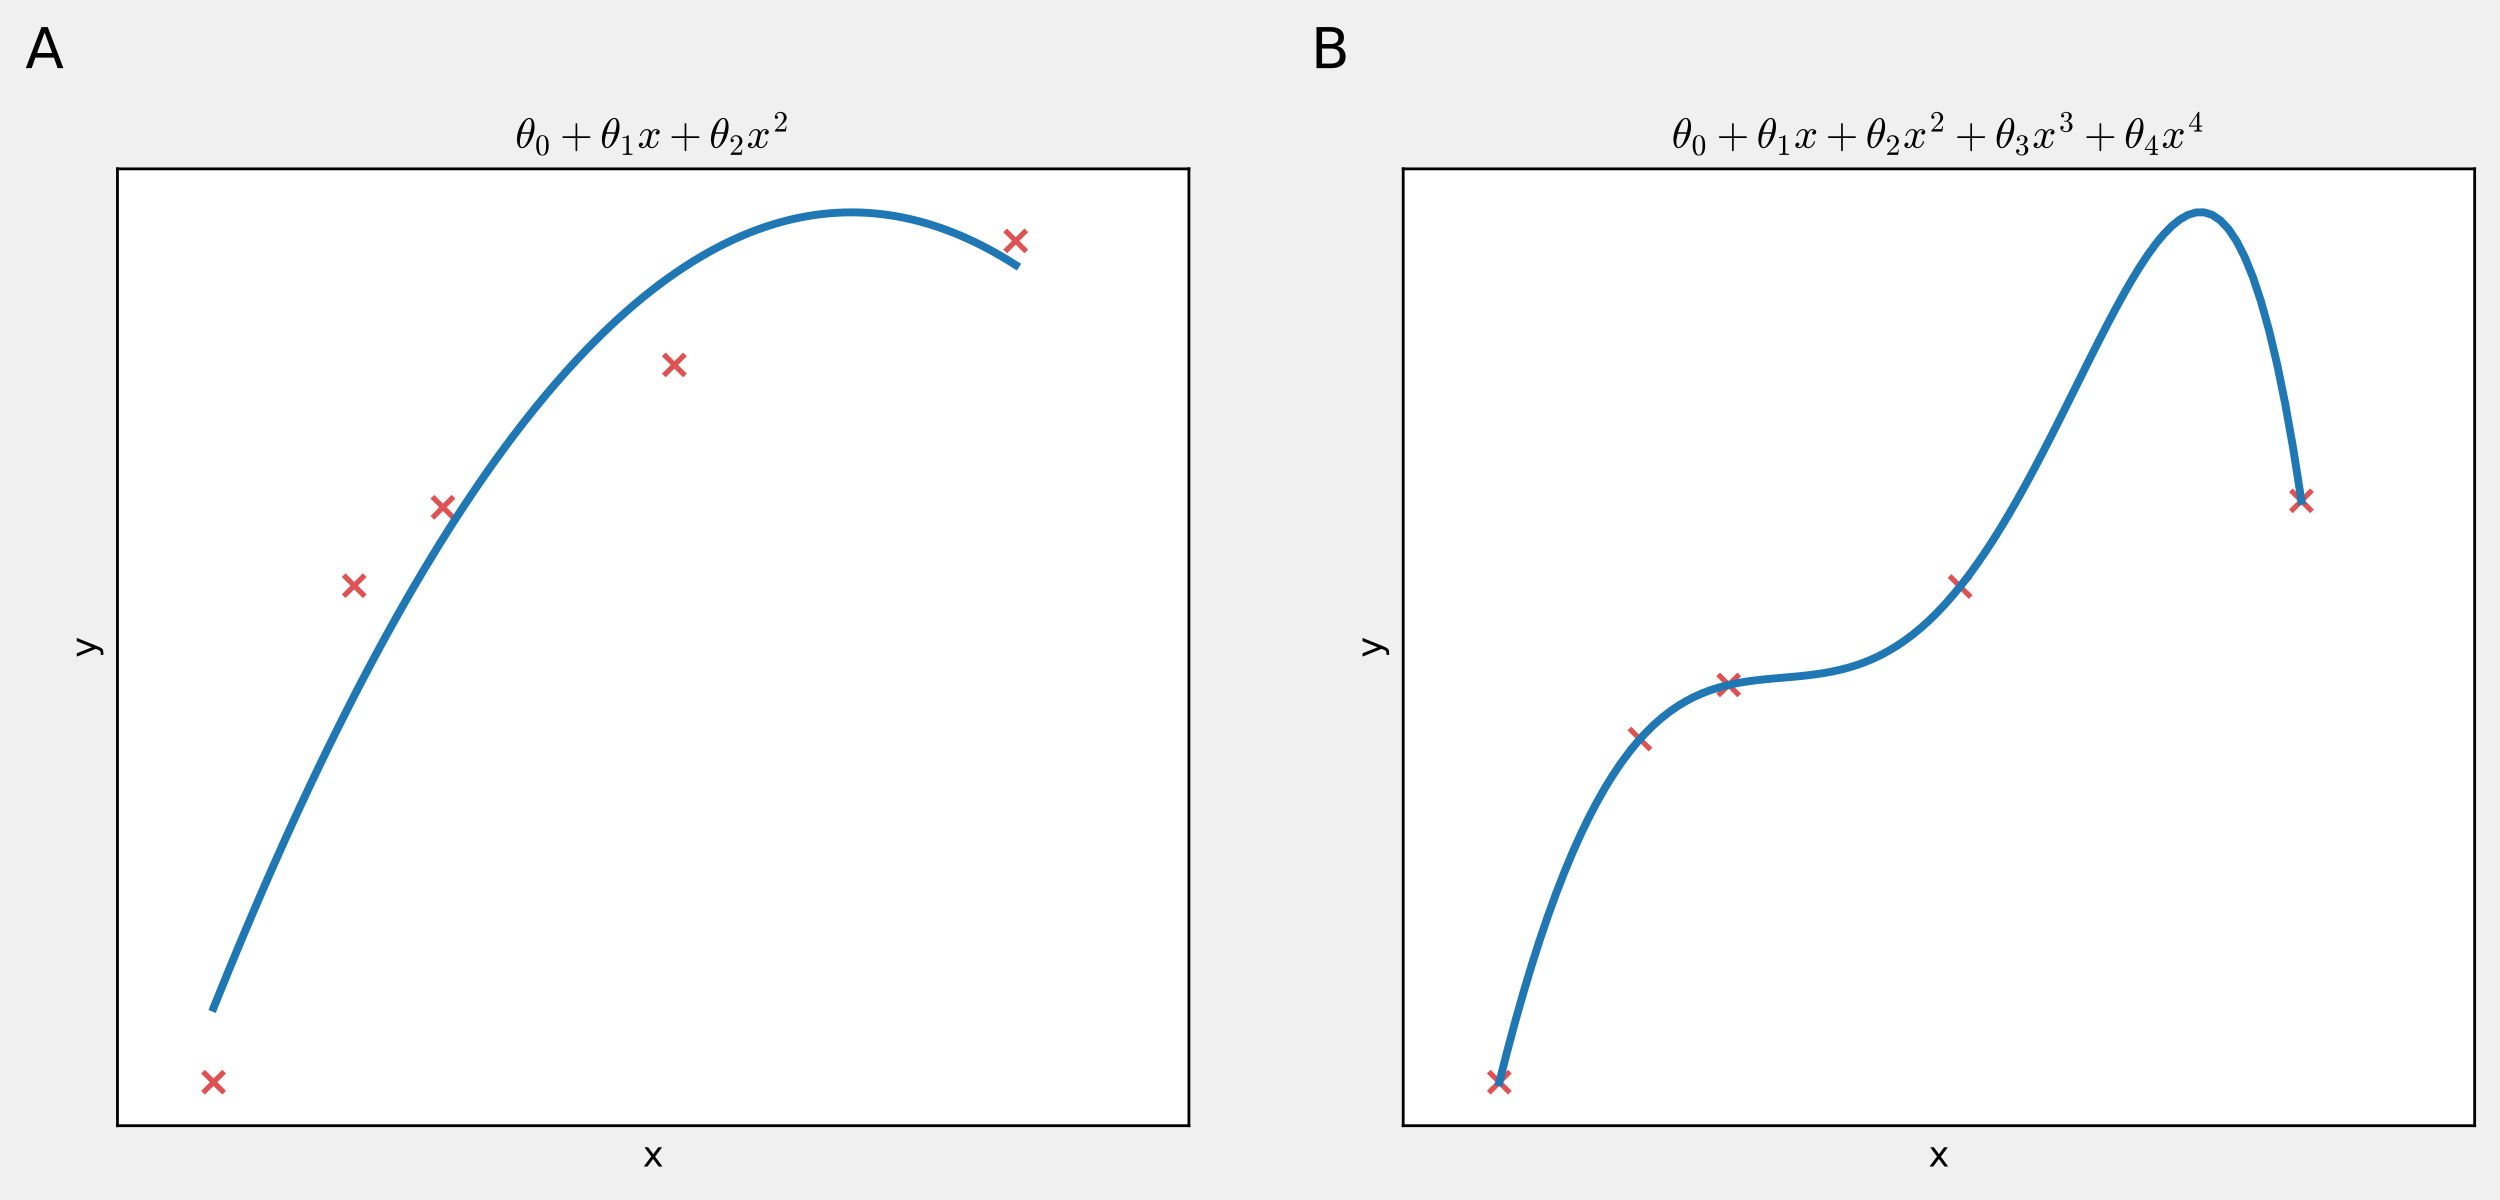
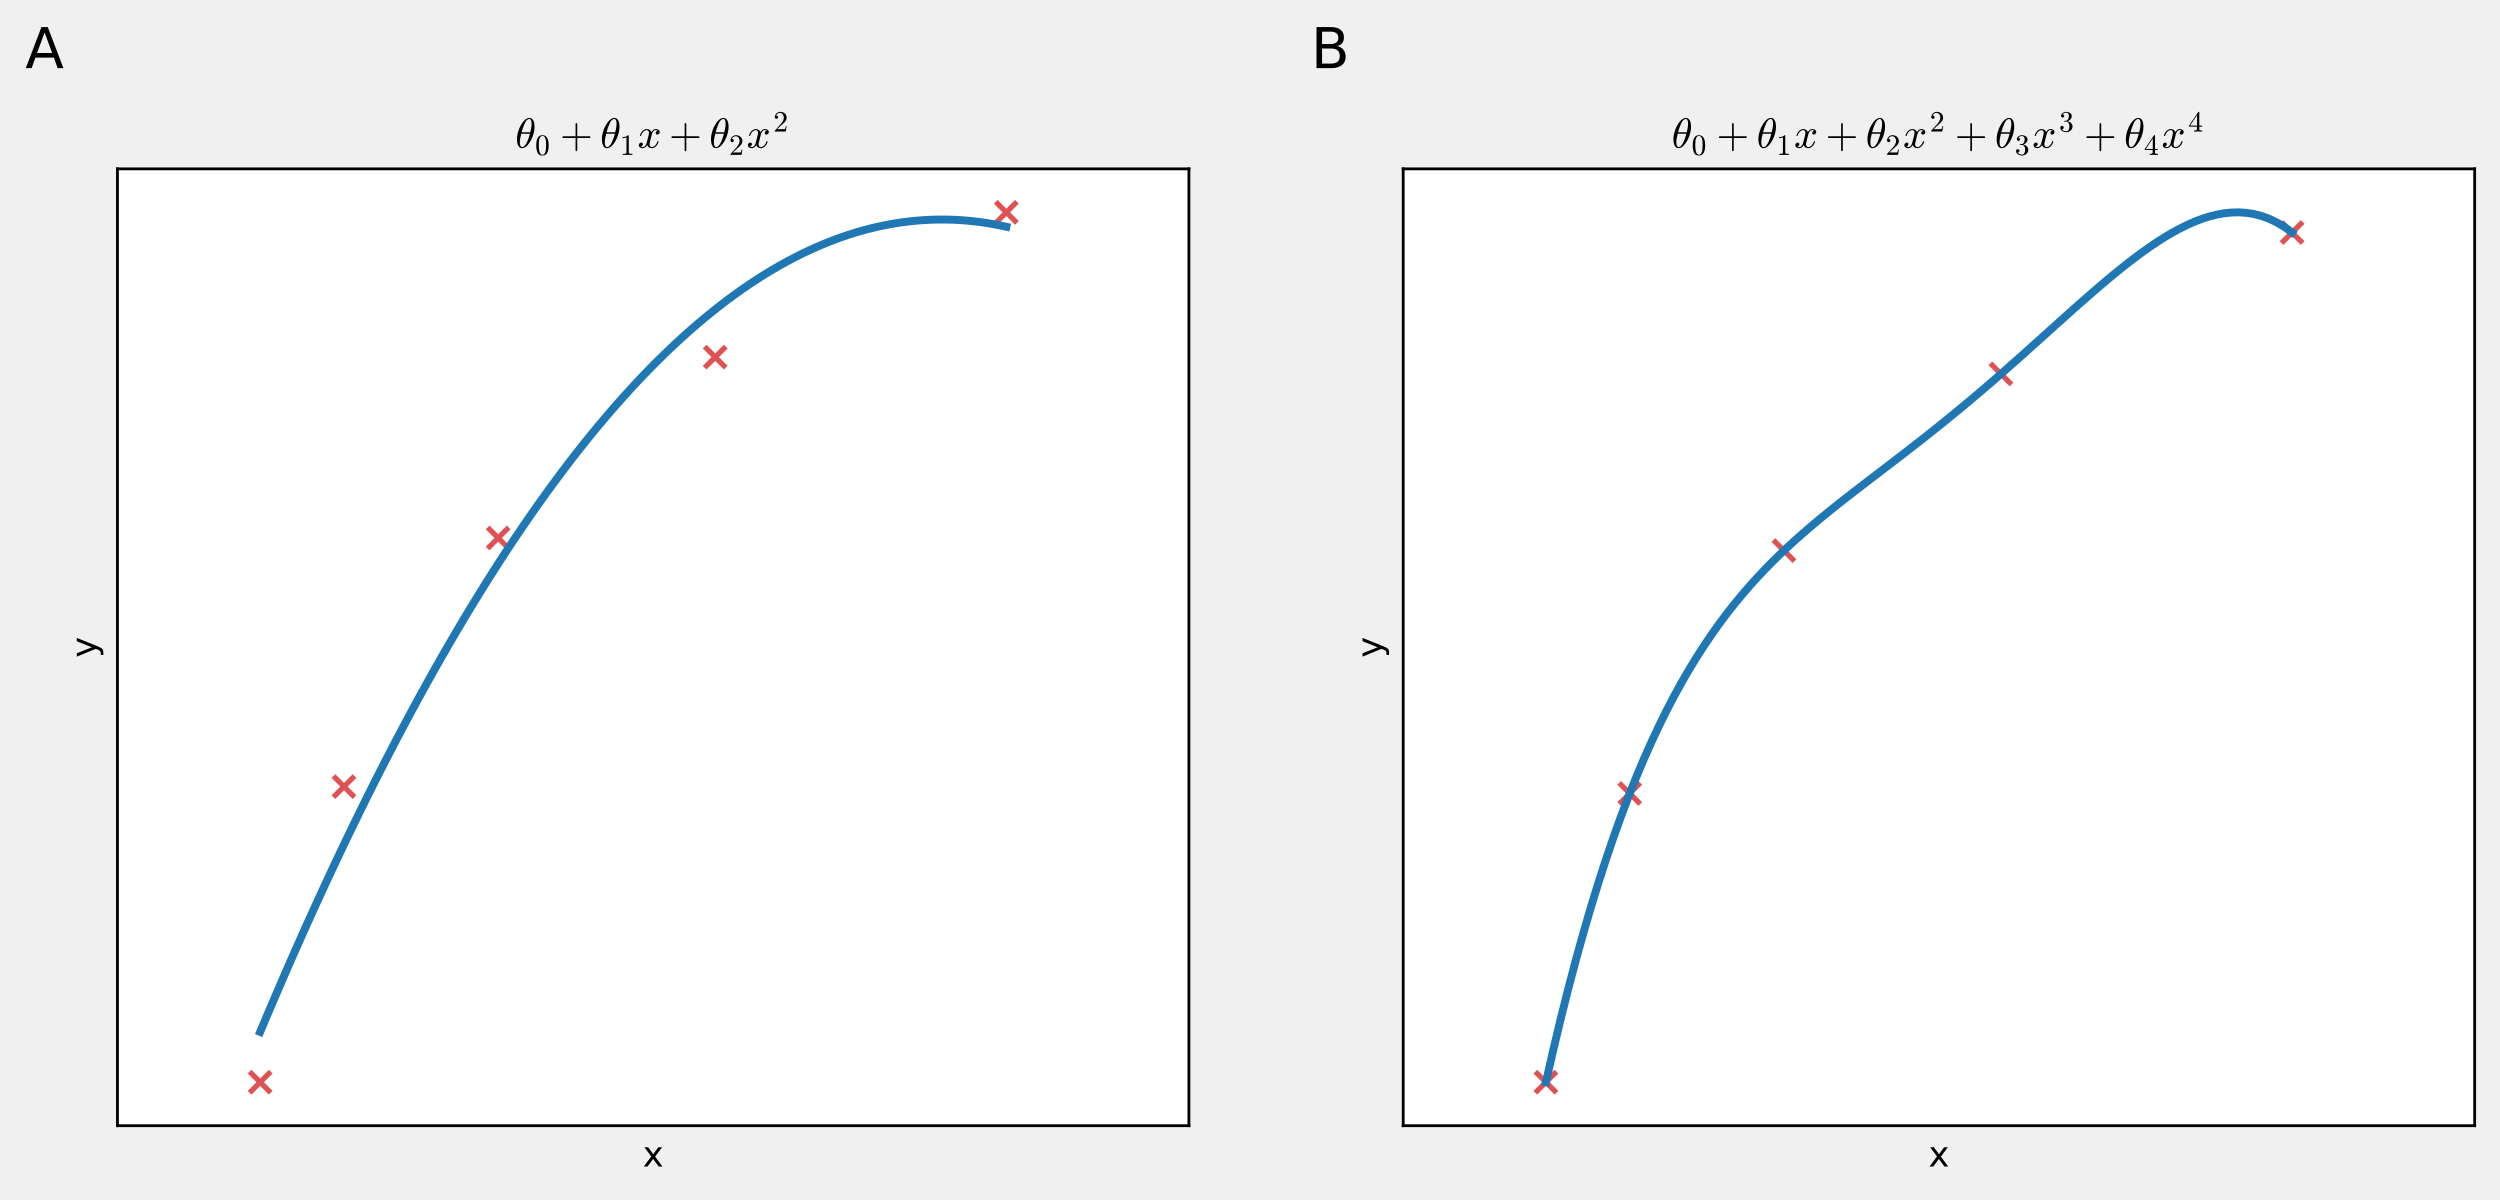
<svg xmlns="http://www.w3.org/2000/svg" xmlns:xlink="http://www.w3.org/1999/xlink" height="340.648pt" version="1.1" viewBox="0 0 710.163 340.648" width="710.163pt">
  <defs>
    <style type="text/css">*{stroke-linecap:butt;stroke-linejoin:round;}</style>
  </defs>
  <g id="figure_1">
    <g id="patch_1">
      <path d="M 0 340.648  L 710.163 340.648  L 710.163 0  L 0 0  z " style="fill:none;" />
    </g>
    <g id="axes_1">
      <g id="patch_2">
        <path d="M 33.363 319.77  L 337.727 319.77  L 337.727 47.97  L 33.363 47.97  z " style="fill:#ffffff;" />
      </g>
      <g id="PathCollection_1">
        <defs>
-           <path d="M -3 3  L 3 -3  M -3 -3  L 3 3  " id="m471a4e3bb9" style="stroke:#d62728;stroke-opacity:0.8;stroke-width:1.5;" />
+           <path d="M -3 3  L 3 -3  M -3 -3  L 3 3  " id="m2e16ae0781" style="stroke:#d62728;stroke-opacity:0.8;stroke-width:1.5;" />
        </defs>
-         <g clip-path="url(#p4f6025f0e4)">
-           <use style="fill:#d62728;fill-opacity:0.8;stroke:#d62728;stroke-opacity:0.8;stroke-width:1.5;" x="60.668" xlink:href="#m471a4e3bb9" y="307.415" />
-           <use style="fill:#d62728;fill-opacity:0.8;stroke:#d62728;stroke-opacity:0.8;stroke-width:1.5;" x="100.607" xlink:href="#m471a4e3bb9" y="166.375" />
-           <use style="fill:#d62728;fill-opacity:0.8;stroke:#d62728;stroke-opacity:0.8;stroke-width:1.5;" x="125.825" xlink:href="#m471a4e3bb9" y="144.111" />
-           <use style="fill:#d62728;fill-opacity:0.8;stroke:#d62728;stroke-opacity:0.8;stroke-width:1.5;" x="191.562" xlink:href="#m471a4e3bb9" y="103.668" />
-           <use style="fill:#d62728;fill-opacity:0.8;stroke:#d62728;stroke-opacity:0.8;stroke-width:1.5;" x="288.521" xlink:href="#m471a4e3bb9" y="68.433" />
+         <g clip-path="url(#pbc744a6248)">
+           <use style="fill:#d62728;fill-opacity:0.8;stroke:#d62728;stroke-opacity:0.8;stroke-width:1.5;" x="73.904" xlink:href="#m2e16ae0781" y="307.415" />
+           <use style="fill:#d62728;fill-opacity:0.8;stroke:#d62728;stroke-opacity:0.8;stroke-width:1.5;" x="97.711" xlink:href="#m2e16ae0781" y="223.445" />
+           <use style="fill:#d62728;fill-opacity:0.8;stroke:#d62728;stroke-opacity:0.8;stroke-width:1.5;" x="141.512" xlink:href="#m2e16ae0781" y="152.817" />
+           <use style="fill:#d62728;fill-opacity:0.8;stroke:#d62728;stroke-opacity:0.8;stroke-width:1.5;" x="203.164" xlink:href="#m2e16ae0781" y="101.45" />
+           <use style="fill:#d62728;fill-opacity:0.8;stroke:#d62728;stroke-opacity:0.8;stroke-width:1.5;" x="285.868" xlink:href="#m2e16ae0781" y="60.325" />
        </g>
      </g>
      <g id="matplotlib.axis_1">
        <g id="text_1">
          <g transform="translate(182.5856 331.3684)scale(0.1 -0.1)">
            <defs>
-               <path d="M 54.891 54.688  L 35.109 28.078  L 55.906 0  L 45.312 0  L 29.391 21.484  L 13.484 0  L 2.875 0  L 24.125 28.609  L 4.688 54.688  L 15.281 54.688  L 29.781 35.203  L 44.281 54.688  z " id="DejaVuSans-120" />
+               <path d="M 3513 3500  L 2247 1797  L 3578 0  L 2900 0  L 1881 1375  L 863 0  L 184 0  L 1544 1831  L 300 3500  L 978 3500  L 1906 2253  L 2834 3500  L 3513 3500  z " id="DejaVuSans-78" transform="scale(0.015625)" />
            </defs>
-             <use xlink:href="#DejaVuSans-120" />
+             <use xlink:href="#DejaVuSans-78" />
          </g>
        </g>
      </g>
      <g id="matplotlib.axis_2">
        <g id="text_2">
          <g transform="translate(27.28349 186.8294)rotate(-90)scale(0.1 -0.1)">
            <defs>
-               <path d="M 32.172 -5.078  Q 28.375 -14.844 24.75 -17.812  Q 21.141 -20.797 15.094 -20.797  L 7.906 -20.797  L 7.906 -13.281  L 13.188 -13.281  Q 16.891 -13.281 18.938 -11.516  Q 21 -9.766 23.484 -3.219  L 25.094 0.875  L 2.984 54.688  L 12.5 54.688  L 29.594 11.922  L 46.688 54.688  L 56.203 54.688  z " id="DejaVuSans-121" />
+               <path d="M 2059 -325  Q 1816 -950 1584 -1140  Q 1353 -1331 966 -1331  L 506 -1331  L 506 -850  L 844 -850  Q 1081 -850 1212 -737  Q 1344 -625 1503 -206  L 1606 56  L 191 3500  L 800 3500  L 1894 763  L 2988 3500  L 3597 3500  L 2059 -325  z " id="DejaVuSans-79" transform="scale(0.015625)" />
            </defs>
-             <use xlink:href="#DejaVuSans-121" />
+             <use xlink:href="#DejaVuSans-79" />
          </g>
        </g>
      </g>
      <g id="line2d_1">
-         <path clip-path="url(#p4f6025f0e4)" d="M 60.668 286.298  L 62.969 280.594  L 65.271 274.963  L 67.572 269.405  L 69.874 263.919  L 72.176 258.507  L 74.477 253.167  L 76.779 247.901  L 79.08 242.707  L 81.382 237.586  L 83.683 232.538  L 85.985 227.564  L 88.286 222.662  L 90.588 217.832  L 92.889 213.076  L 95.191 208.393  L 97.493 203.783  L 99.794 199.245  L 102.096 194.781  L 104.397 190.389  L 106.699 186.07  L 109 181.825  L 111.302 177.652  L 113.603 173.552  L 115.905 169.525  L 118.207 165.571  L 120.508 161.689  L 122.81 157.881  L 125.111 154.146  L 127.413 150.483  L 129.714 146.894  L 132.016 143.377  L 134.317 139.933  L 136.619 136.562  L 138.921 133.264  L 141.222 130.039  L 143.524 126.887  L 145.825 123.808  L 148.127 120.802  L 150.428 117.869  L 152.73 115.008  L 155.031 112.221  L 157.333 109.506  L 159.635 106.864  L 161.936 104.296  L 164.238 101.8  L 166.539 99.377  L 168.841 97.027  L 171.142 94.75  L 173.444 92.546  L 175.745 90.414  L 178.047 88.356  L 180.349 86.37  L 182.65 84.458  L 184.952 82.618  L 187.253 80.852  L 189.555 79.158  L 191.856 77.537  L 194.158 75.989  L 196.459 74.514  L 198.761 73.112  L 201.062 71.782  L 203.364 70.526  L 205.666 69.343  L 207.967 68.232  L 210.269 67.195  L 212.57 66.23  L 214.872 65.338  L 217.173 64.519  L 219.475 63.773  L 221.776 63.1  L 224.078 62.5  L 226.38 61.973  L 228.681 61.519  L 230.983 61.138  L 233.284 60.829  L 235.586 60.594  L 237.887 60.431  L 240.189 60.341  L 242.49 60.325  L 244.792 60.381  L 247.094 60.51  L 249.395 60.712  L 251.697 60.987  L 253.998 61.334  L 256.3 61.755  L 258.601 62.249  L 260.903 62.815  L 263.204 63.455  L 265.506 64.167  L 267.808 64.952  L 270.109 65.81  L 272.411 66.742  L 274.712 67.746  L 277.014 68.823  L 279.315 69.972  L 281.617 71.195  L 283.918 72.491  L 286.22 73.859  L 288.521 75.301  " style="fill:none;stroke:#1f77b4;stroke-linecap:square;stroke-width:2.25;" />
+         <path clip-path="url(#pbc744a6248)" d="M 73.904 293.134  L 76.045 288.06  L 78.186 283.042  L 80.327 278.08  L 82.468 273.175  L 84.609 268.327  L 86.75 263.534  L 88.891 258.798  L 91.032 254.119  L 93.173 249.496  L 95.314 244.929  L 97.456 240.419  L 99.597 235.965  L 101.738 231.567  L 103.879 227.226  L 106.02 222.942  L 108.161 218.713  L 110.302 214.542  L 112.443 210.426  L 114.584 206.367  L 116.725 202.365  L 118.866 198.418  L 121.007 194.529  L 123.148 190.695  L 125.289 186.918  L 127.43 183.198  L 129.571 179.534  L 131.712 175.926  L 133.853 172.375  L 135.995 168.88  L 138.136 165.441  L 140.277 162.059  L 142.418 158.734  L 144.559 155.464  L 146.7 152.252  L 148.841 149.095  L 150.982 145.995  L 153.123 142.952  L 155.264 139.964  L 157.405 137.034  L 159.546 134.159  L 161.687 131.341  L 163.828 128.58  L 165.969 125.875  L 168.11 123.226  L 170.251 120.633  L 172.392 118.098  L 174.534 115.618  L 176.675 113.195  L 178.816 110.828  L 180.957 108.518  L 183.098 106.264  L 185.239 104.067  L 187.38 101.926  L 189.521 99.841  L 191.662 97.813  L 193.803 95.841  L 195.944 93.926  L 198.085 92.067  L 200.226 90.264  L 202.367 88.518  L 204.508 86.828  L 206.649 85.195  L 208.79 83.618  L 210.931 82.097  L 213.073 80.633  L 215.214 79.226  L 217.355 77.874  L 219.496 76.58  L 221.637 75.341  L 223.778 74.159  L 225.919 73.033  L 228.06 71.964  L 230.201 70.951  L 232.342 69.995  L 234.483 69.095  L 236.624 68.251  L 238.765 67.464  L 240.906 66.733  L 243.047 66.059  L 245.188 65.441  L 247.329 64.88  L 249.47 64.374  L 251.612 63.926  L 253.753 63.533  L 255.894 63.198  L 258.035 62.918  L 260.176 62.695  L 262.317 62.528  L 264.458 62.418  L 266.599 62.364  L 268.74 62.367  L 270.881 62.426  L 273.022 62.541  L 275.163 62.713  L 277.304 62.941  L 279.445 63.226  L 281.586 63.567  L 283.727 63.964  L 285.868 64.418  " style="fill:none;stroke:#1f77b4;stroke-linecap:square;stroke-width:2.25;" />
      </g>
      <g id="patch_3">
        <path d="M 33.363 319.77  L 33.363 47.97  " style="fill:none;stroke:#000000;stroke-linecap:square;stroke-linejoin:miter;stroke-width:0.8;" />
      </g>
      <g id="patch_4">
        <path d="M 337.727 319.77  L 337.727 47.97  " style="fill:none;stroke:#000000;stroke-linecap:square;stroke-linejoin:miter;stroke-width:0.8;" />
      </g>
      <g id="patch_5">
        <path d="M 33.363 319.77  L 337.727 319.77  " style="fill:none;stroke:#000000;stroke-linecap:square;stroke-linejoin:miter;stroke-width:0.8;" />
      </g>
      <g id="patch_6">
        <path d="M 33.363 47.97  L 337.727 47.97  " style="fill:none;stroke:#000000;stroke-linecap:square;stroke-linejoin:miter;stroke-width:0.8;" />
      </g>
      <g id="text_3">
        <g transform="translate(7.2 19.3575)scale(0.16 -0.16)">
          <defs>
-             <path d="M 34.188 63.188  L 20.797 26.906  L 47.609 26.906  z M 28.609 72.906  L 39.797 72.906  L 67.578 0  L 57.328 0  L 50.688 18.703  L 17.828 18.703  L 11.188 0  L 0.781 0  z " id="DejaVuSans-65" />
+             <path d="M 2188 4044  L 1331 1722  L 3047 1722  L 2188 4044  z M 1831 4666  L 2547 4666  L 4325 0  L 3669 0  L 3244 1197  L 1141 1197  L 716 0  L 50 0  L 1831 4666  z " id="DejaVuSans-41" transform="scale(0.015625)" />
          </defs>
-           <use xlink:href="#DejaVuSans-65" />
+           <use xlink:href="#DejaVuSans-41" />
        </g>
      </g>
      <g id="text_4">
        <g transform="translate(146.365 41.97)scale(0.12 -0.12)">
          <defs>
-             <path d="M 16.109 -1.125  Q 11.578 -1.125 8.844 2.188  Q 6.109 5.516 5.047 10.203  Q 4 14.891 4 19.484  L 4 19.578  Q 4 24.562 4.953 29.922  Q 5.906 35.297 7.703 40.641  Q 9.516 46 11.625 50.203  Q 13.094 53.125 15.406 56.734  Q 17.719 60.359 20.578 63.5  Q 23.438 66.656 26.734 68.578  Q 30.031 70.516 33.406 70.516  L 33.5 70.516  Q 37.109 70.516 39.516 68.5  Q 41.938 66.5 43.281 63.375  Q 44.625 60.25 45.156 56.688  Q 45.703 53.125 45.703 49.906  Q 45.703 42.328 43.656 34.438  Q 41.609 26.562 37.984 19.188  Q 36.625 16.406 34.203 12.641  Q 31.781 8.891 29.078 5.906  Q 26.375 2.938 23 0.906  Q 19.625 -1.125 16.219 -1.125  z M 16.312 1.516  Q 19.625 1.516 22.672 5.047  Q 25.734 8.594 28.031 13.641  Q 30.328 18.703 32.062 24  Q 33.797 29.297 34.625 33.016  L 14.203 33.016  Q 12.641 26.703 11.766 22.141  Q 10.891 17.578 10.891 13.188  Q 10.891 1.516 16.312 1.516  z M 14.984 36.531  L 35.5 36.531  Q 36.578 40.922 37.203 43.875  Q 37.844 46.828 38.281 50.094  Q 38.719 53.375 38.719 56.203  Q 38.719 67.922 33.406 67.922  Q 27.047 67.922 22.438 57.688  Q 17.828 47.469 14.984 36.531  z " id="Cmmi10-181" />
-             <path d="M 25 -2.203  Q 12.75 -2.203 8.328 7.875  Q 3.906 17.969 3.906 31.891  Q 3.906 40.578 5.484 48.234  Q 7.078 55.906 11.781 61.25  Q 16.5 66.609 25 66.609  Q 31.594 66.609 35.781 63.375  Q 39.984 60.156 42.188 55.047  Q 44.391 49.953 45.188 44.109  Q 46 38.281 46 31.891  Q 46 23.297 44.406 15.797  Q 42.828 8.297 38.188 3.047  Q 33.547 -2.203 25 -2.203  z M 25 0.391  Q 30.562 0.391 33.297 6.094  Q 36.031 11.812 36.672 18.75  Q 37.312 25.688 37.312 33.5  Q 37.312 41.016 36.672 47.359  Q 36.031 53.719 33.312 58.859  Q 30.609 64.016 25 64.016  Q 19.344 64.016 16.609 58.828  Q 13.875 53.656 13.234 47.328  Q 12.594 41.016 12.594 33.5  Q 12.594 27.938 12.859 23  Q 13.141 18.062 14.312 12.812  Q 15.484 7.562 18.094 3.969  Q 20.703 0.391 25 0.391  z " id="Cmr10-48" />
-             <path d="M 7.516 23  Q 6.688 23 6.141 23.625  Q 5.609 24.266 5.609 25  Q 5.609 25.734 6.141 26.359  Q 6.688 27 7.516 27  L 36.922 27  L 36.922 56.5  Q 36.922 57.281 37.5 57.781  Q 38.094 58.297 38.922 58.297  Q 39.656 58.297 40.281 57.781  Q 40.922 57.281 40.922 56.5  L 40.922 27  L 70.312 27  Q 71.047 27 71.578 26.359  Q 72.125 25.734 72.125 25  Q 72.125 24.266 71.578 23.625  Q 71.047 23 70.312 23  L 40.922 23  L 40.922 -6.5  Q 40.922 -7.281 40.281 -7.781  Q 39.656 -8.297 38.922 -8.297  Q 38.094 -8.297 37.5 -7.781  Q 36.922 -7.281 36.922 -6.5  L 36.922 23  z " id="Cmr10-43" />
-             <path d="M 9.281 0  L 9.281 3.516  Q 21.781 3.516 21.781 6.688  L 21.781 59.188  Q 16.609 56.688 8.688 56.688  L 8.688 60.203  Q 20.953 60.203 27.203 66.609  L 28.609 66.609  Q 28.953 66.609 29.266 66.328  Q 29.594 66.062 29.594 65.719  L 29.594 6.688  Q 29.594 3.516 42.094 3.516  L 42.094 0  z " id="Cmr10-49" />
-             <path d="M 7.812 2.875  Q 9.578 1.516 12.797 1.516  Q 15.922 1.516 18.312 4.516  Q 20.703 7.516 21.578 11.078  L 26.125 28.812  Q 27.203 33.641 27.203 35.406  Q 27.203 37.891 25.812 39.75  Q 24.422 41.609 21.922 41.609  Q 18.75 41.609 15.969 39.625  Q 13.188 37.641 11.281 34.594  Q 9.375 31.547 8.594 28.422  Q 8.406 27.781 7.812 27.781  L 6.594 27.781  Q 5.812 27.781 5.812 28.719  L 5.812 29  Q 6.781 32.719 9.125 36.25  Q 11.469 39.797 14.859 41.984  Q 18.266 44.188 22.125 44.188  Q 25.781 44.188 28.734 42.234  Q 31.688 40.281 32.906 36.922  Q 34.625 39.984 37.281 42.078  Q 39.938 44.188 43.109 44.188  Q 45.266 44.188 47.5 43.422  Q 49.75 42.672 51.172 41.109  Q 52.594 39.547 52.594 37.203  Q 52.594 34.672 50.953 32.828  Q 49.312 31 46.781 31  Q 45.172 31 44.094 32.031  Q 43.016 33.062 43.016 34.625  Q 43.016 36.719 44.453 38.297  Q 45.906 39.891 47.906 40.188  Q 46.094 41.609 42.922 41.609  Q 39.703 41.609 37.328 38.625  Q 34.969 35.641 33.984 31.984  L 29.594 14.312  Q 28.516 10.297 28.516 7.719  Q 28.516 5.172 29.953 3.344  Q 31.391 1.516 33.797 1.516  Q 38.484 1.516 42.156 5.641  Q 45.844 9.766 47.016 14.703  Q 47.219 15.281 47.797 15.281  L 49.031 15.281  Q 49.422 15.281 49.656 15.016  Q 49.906 14.75 49.906 14.406  Q 49.906 14.312 49.812 14.109  Q 48.391 8.156 43.844 3.516  Q 39.312 -1.125 33.594 -1.125  Q 29.938 -1.125 26.984 0.844  Q 24.031 2.828 22.797 6.203  Q 21.234 3.266 18.469 1.062  Q 15.719 -1.125 12.594 -1.125  Q 10.453 -1.125 8.172 -0.359  Q 5.906 0.391 4.484 1.953  Q 3.078 3.516 3.078 5.906  Q 3.078 8.25 4.703 10.172  Q 6.344 12.109 8.797 12.109  Q 10.453 12.109 11.578 11.109  Q 12.703 10.109 12.703 8.5  Q 12.703 6.391 11.297 4.828  Q 9.906 3.266 7.812 2.875  z " id="Cmmi10-120" />
-             <path d="M 4.984 0  L 4.984 2.688  Q 4.984 2.938 5.172 3.219  L 20.703 20.406  Q 24.219 24.219 26.406 26.797  Q 28.609 29.391 30.75 32.766  Q 32.906 36.141 34.156 39.625  Q 35.406 43.109 35.406 47.016  Q 35.406 51.125 33.891 54.859  Q 32.375 58.594 29.375 60.844  Q 26.375 63.094 22.125 63.094  Q 17.781 63.094 14.312 60.469  Q 10.844 57.859 9.422 53.719  Q 9.812 53.812 10.5 53.812  Q 12.75 53.812 14.328 52.297  Q 15.922 50.781 15.922 48.391  Q 15.922 46.094 14.328 44.5  Q 12.75 42.922 10.5 42.922  Q 8.156 42.922 6.562 44.547  Q 4.984 46.188 4.984 48.391  Q 4.984 52.156 6.391 55.438  Q 7.812 58.734 10.469 61.297  Q 13.141 63.875 16.484 65.234  Q 19.828 66.609 23.578 66.609  Q 29.297 66.609 34.219 64.188  Q 39.156 61.766 42.031 57.344  Q 44.922 52.938 44.922 47.016  Q 44.922 42.672 43.016 38.766  Q 41.109 34.859 38.125 31.656  Q 35.156 28.469 30.516 24.406  Q 25.875 20.359 24.422 19  L 13.094 8.109  L 22.703 8.109  Q 29.781 8.109 34.547 8.219  Q 39.312 8.344 39.594 8.594  Q 40.766 9.859 42 17.828  L 44.922 17.828  L 42.094 0  z " id="Cmr10-50" />
+             <path d="M 1031 -72  Q 741 -72 566 140  Q 391 353 323 653  Q 256 953 256 1247  L 256 1253  Q 256 1572 317 1915  Q 378 2259 493 2601  Q 609 2944 744 3213  Q 838 3400 986 3631  Q 1134 3863 1317 4064  Q 1500 4266 1711 4389  Q 1922 4513 2138 4513  L 2144 4513  Q 2375 4513 2529 4384  Q 2684 4256 2770 4056  Q 2856 3856 2890 3628  Q 2925 3400 2925 3194  Q 2925 2709 2794 2204  Q 2663 1700 2431 1228  Q 2344 1050 2189 809  Q 2034 569 1861 378  Q 1688 188 1472 58  Q 1256 -72 1038 -72  L 1031 -72  z M 1044 97  Q 1256 97 1451 323  Q 1647 550 1794 873  Q 1941 1197 2052 1536  Q 2163 1875 2216 2113  L 909 2113  Q 809 1709 753 1417  Q 697 1125 697 844  Q 697 97 1044 97  z M 959 2338  L 2272 2338  Q 2341 2619 2381 2808  Q 2422 2997 2450 3206  Q 2478 3416 2478 3597  Q 2478 4347 2138 4347  Q 1731 4347 1436 3692  Q 1141 3038 959 2338  z " id="Cmmi10-b5" transform="scale(0.015625)" />
+             <path d="M 1600 -141  Q 816 -141 533 504  Q 250 1150 250 2041  Q 250 2597 351 3087  Q 453 3578 754 3920  Q 1056 4263 1600 4263  Q 2022 4263 2290 4056  Q 2559 3850 2700 3523  Q 2841 3197 2892 2823  Q 2944 2450 2944 2041  Q 2944 1491 2842 1011  Q 2741 531 2444 195  Q 2147 -141 1600 -141  z M 1600 25  Q 1956 25 2131 390  Q 2306 756 2347 1200  Q 2388 1644 2388 2144  Q 2388 2625 2347 3031  Q 2306 3438 2132 3767  Q 1959 4097 1600 4097  Q 1238 4097 1063 3765  Q 888 3434 847 3029  Q 806 2625 806 2144  Q 806 1788 823 1472  Q 841 1156 916 820  Q 991 484 1158 254  Q 1325 25 1600 25  z " id="Cmr10-30" transform="scale(0.015625)" />
+             <path d="M 481 1472  Q 428 1472 393 1512  Q 359 1553 359 1600  Q 359 1647 393 1687  Q 428 1728 481 1728  L 2363 1728  L 2363 3616  Q 2363 3666 2400 3698  Q 2438 3731 2491 3731  Q 2538 3731 2578 3698  Q 2619 3666 2619 3616  L 2619 1728  L 4500 1728  Q 4547 1728 4581 1687  Q 4616 1647 4616 1600  Q 4616 1553 4581 1512  Q 4547 1472 4500 1472  L 2619 1472  L 2619 -416  Q 2619 -466 2578 -498  Q 2538 -531 2491 -531  Q 2438 -531 2400 -498  Q 2363 -466 2363 -416  L 2363 1472  L 481 1472  z " id="Cmr10-2b" transform="scale(0.015625)" />
+             <path d="M 594 0  L 594 225  Q 1394 225 1394 428  L 1394 3788  Q 1063 3628 556 3628  L 556 3853  Q 1341 3853 1741 4263  L 1831 4263  Q 1853 4263 1873 4245  Q 1894 4228 1894 4206  L 1894 428  Q 1894 225 2694 225  L 2694 0  L 594 0  z " id="Cmr10-31" transform="scale(0.015625)" />
+             <path d="M 500 184  Q 613 97 819 97  Q 1019 97 1172 289  Q 1325 481 1381 709  L 1672 1844  Q 1741 2153 1741 2266  Q 1741 2425 1652 2544  Q 1563 2663 1403 2663  Q 1200 2663 1022 2536  Q 844 2409 722 2214  Q 600 2019 550 1819  Q 538 1778 500 1778  L 422 1778  Q 372 1778 372 1838  L 372 1856  Q 434 2094 584 2320  Q 734 2547 951 2687  Q 1169 2828 1416 2828  Q 1650 2828 1839 2703  Q 2028 2578 2106 2363  Q 2216 2559 2386 2693  Q 2556 2828 2759 2828  Q 2897 2828 3040 2779  Q 3184 2731 3275 2631  Q 3366 2531 3366 2381  Q 3366 2219 3261 2101  Q 3156 1984 2994 1984  Q 2891 1984 2822 2050  Q 2753 2116 2753 2216  Q 2753 2350 2845 2451  Q 2938 2553 3066 2572  Q 2950 2663 2747 2663  Q 2541 2663 2389 2472  Q 2238 2281 2175 2047  L 1894 916  Q 1825 659 1825 494  Q 1825 331 1917 214  Q 2009 97 2163 97  Q 2463 97 2698 361  Q 2934 625 3009 941  Q 3022 978 3059 978  L 3138 978  Q 3163 978 3178 961  Q 3194 944 3194 922  Q 3194 916 3188 903  Q 3097 522 2806 225  Q 2516 -72 2150 -72  Q 1916 -72 1727 54  Q 1538 181 1459 397  Q 1359 209 1182 68  Q 1006 -72 806 -72  Q 669 -72 523 -23  Q 378 25 287 125  Q 197 225 197 378  Q 197 528 301 651  Q 406 775 563 775  Q 669 775 741 711  Q 813 647 813 544  Q 813 409 723 309  Q 634 209 500 184  z " id="Cmmi10-78" transform="scale(0.015625)" />
+             <path d="M 319 0  L 319 172  Q 319 188 331 206  L 1325 1306  Q 1550 1550 1690 1715  Q 1831 1881 1968 2097  Q 2106 2313 2186 2536  Q 2266 2759 2266 3009  Q 2266 3272 2169 3511  Q 2072 3750 1880 3894  Q 1688 4038 1416 4038  Q 1138 4038 916 3870  Q 694 3703 603 3438  Q 628 3444 672 3444  Q 816 3444 917 3347  Q 1019 3250 1019 3097  Q 1019 2950 917 2848  Q 816 2747 672 2747  Q 522 2747 420 2851  Q 319 2956 319 3097  Q 319 3338 409 3548  Q 500 3759 670 3923  Q 841 4088 1055 4175  Q 1269 4263 1509 4263  Q 1875 4263 2190 4108  Q 2506 3953 2690 3670  Q 2875 3388 2875 3009  Q 2875 2731 2753 2481  Q 2631 2231 2440 2026  Q 2250 1822 1953 1562  Q 1656 1303 1563 1216  L 838 519  L 1453 519  Q 1906 519 2211 526  Q 2516 534 2534 550  Q 2609 631 2688 1141  L 2875 1141  L 2694 0  L 319 0  z " id="Cmr10-32" transform="scale(0.015625)" />
          </defs>
-           <use transform="translate(0 0.109375)" xlink:href="#Cmmi10-181" />
-           <use transform="translate(46.92383 -16.89688)scale(0.7)" xlink:href="#Cmr10-48" />
-           <use transform="translate(105.8598 0.109375)" xlink:href="#Cmr10-43" />
-           <use transform="translate(201.1039 0.109375)" xlink:href="#Cmmi10-181" />
-           <use transform="translate(248.0277 -16.89688)scale(0.7)" xlink:href="#Cmr10-49" />
-           <use transform="translate(289.4051 0.109375)" xlink:href="#Cmmi10-120" />
-           <use transform="translate(364.0437 0.109375)" xlink:href="#Cmr10-43" />
-           <use transform="translate(459.2879 0.109375)" xlink:href="#Cmmi10-181" />
-           <use transform="translate(506.2117 -16.89688)scale(0.7)" xlink:href="#Cmr10-50" />
-           <use transform="translate(547.5891 0.109375)" xlink:href="#Cmmi10-120" />
-           <use transform="translate(610.9724 38.37344)scale(0.7)" xlink:href="#Cmr10-50" />
+           <use transform="translate(0 0.109375)" xlink:href="#Cmmi10-b5" />
+           <use transform="translate(46.92383 -16.89688)scale(0.7)" xlink:href="#Cmr10-30" />
+           <use transform="translate(105.8598 0.109375)" xlink:href="#Cmr10-2b" />
+           <use transform="translate(201.1039 0.109375)" xlink:href="#Cmmi10-b5" />
+           <use transform="translate(248.0277 -16.89688)scale(0.7)" xlink:href="#Cmr10-31" />
+           <use transform="translate(289.4051 0.109375)" xlink:href="#Cmmi10-78" />
+           <use transform="translate(364.0437 0.109375)" xlink:href="#Cmr10-2b" />
+           <use transform="translate(459.2879 0.109375)" xlink:href="#Cmmi10-b5" />
+           <use transform="translate(506.2117 -16.89688)scale(0.7)" xlink:href="#Cmr10-32" />
+           <use transform="translate(547.5891 0.109375)" xlink:href="#Cmmi10-78" />
+           <use transform="translate(610.9724 38.37344)scale(0.7)" xlink:href="#Cmr10-32" />
        </g>
      </g>
    </g>
    <g id="axes_2">
      <g id="patch_7">
        <path d="M 398.6 319.77  L 702.963 319.77  L 702.963 47.97  L 398.6 47.97  z " style="fill:#ffffff;" />
      </g>
      <g id="PathCollection_2">
-         <g clip-path="url(#p88b294e7a1)">
-           <use style="fill:#d62728;fill-opacity:0.8;stroke:#d62728;stroke-opacity:0.8;stroke-width:1.5;" x="425.904" xlink:href="#m471a4e3bb9" y="307.415" />
-           <use style="fill:#d62728;fill-opacity:0.8;stroke:#d62728;stroke-opacity:0.8;stroke-width:1.5;" x="465.843" xlink:href="#m471a4e3bb9" y="209.948" />
-           <use style="fill:#d62728;fill-opacity:0.8;stroke:#d62728;stroke-opacity:0.8;stroke-width:1.5;" x="491.061" xlink:href="#m471a4e3bb9" y="194.563" />
-           <use style="fill:#d62728;fill-opacity:0.8;stroke:#d62728;stroke-opacity:0.8;stroke-width:1.5;" x="556.798" xlink:href="#m471a4e3bb9" y="166.614" />
-           <use style="fill:#d62728;fill-opacity:0.8;stroke:#d62728;stroke-opacity:0.8;stroke-width:1.5;" x="653.758" xlink:href="#m471a4e3bb9" y="142.265" />
+         <g clip-path="url(#pcb92ae44c9)">
+           <use style="fill:#d62728;fill-opacity:0.8;stroke:#d62728;stroke-opacity:0.8;stroke-width:1.5;" x="439.14" xlink:href="#m2e16ae0781" y="307.415" />
+           <use style="fill:#d62728;fill-opacity:0.8;stroke:#d62728;stroke-opacity:0.8;stroke-width:1.5;" x="462.948" xlink:href="#m2e16ae0781" y="225.39" />
+           <use style="fill:#d62728;fill-opacity:0.8;stroke:#d62728;stroke-opacity:0.8;stroke-width:1.5;" x="506.749" xlink:href="#m2e16ae0781" y="156.397" />
+           <use style="fill:#d62728;fill-opacity:0.8;stroke:#d62728;stroke-opacity:0.8;stroke-width:1.5;" x="568.4" xlink:href="#m2e16ae0781" y="106.22" />
+           <use style="fill:#d62728;fill-opacity:0.8;stroke:#d62728;stroke-opacity:0.8;stroke-width:1.5;" x="651.105" xlink:href="#m2e16ae0781" y="66.047" />
        </g>
      </g>
      <g id="matplotlib.axis_3">
        <g id="text_5">
          <g transform="translate(547.822 331.3684)scale(0.1 -0.1)">
-             <use xlink:href="#DejaVuSans-120" />
+             <use xlink:href="#DejaVuSans-78" />
          </g>
        </g>
      </g>
      <g id="matplotlib.axis_4">
        <g id="text_6">
          <g transform="translate(392.5199 186.8294)rotate(-90)scale(0.1 -0.1)">
-             <use xlink:href="#DejaVuSans-121" />
+             <use xlink:href="#DejaVuSans-79" />
          </g>
        </g>
      </g>
      <g id="line2d_2">
-         <path clip-path="url(#p88b294e7a1)" d="M 425.904 307.415  L 428.206 298.397  L 430.507 289.85  L 432.809 281.766  L 435.11 274.134  L 437.412 266.944  L 439.713 260.185  L 442.015 253.847  L 444.317 247.917  L 446.618 242.384  L 448.92 237.236  L 451.221 232.46  L 453.523 228.043  L 455.824 223.973  L 458.126 220.235  L 460.427 216.816  L 462.729 213.702  L 465.031 210.879  L 467.332 208.332  L 469.634 206.046  L 471.935 204.007  L 474.237 202.2  L 476.538 200.608  L 478.84 199.218  L 481.141 198.013  L 483.443 196.978  L 485.744 196.096  L 488.046 195.353  L 490.348 194.733  L 492.649 194.219  L 494.951 193.796  L 497.252 193.449  L 499.554 193.161  L 501.855 192.919  L 504.157 192.705  L 506.458 192.506  L 508.76 192.305  L 511.062 192.09  L 513.363 191.846  L 515.665 191.558  L 517.966 191.213  L 520.268 190.798  L 522.569 190.301  L 524.871 189.709  L 527.172 189.011  L 529.474 188.195  L 531.776 187.251  L 534.077 186.17  L 536.379 184.943  L 538.68 183.561  L 540.982 182.016  L 543.283 180.304  L 545.585 178.417  L 547.886 176.351  L 550.188 174.103  L 552.49 171.67  L 554.791 169.051  L 557.093 166.245  L 559.394 163.254  L 561.696 160.08  L 563.997 156.726  L 566.299 153.199  L 568.6 149.504  L 570.902 145.649  L 573.204 141.645  L 575.505 137.503  L 577.807 133.237  L 580.108 128.86  L 582.41 124.39  L 584.711 119.846  L 587.013 115.249  L 589.314 110.621  L 591.616 105.988  L 593.917 101.377  L 596.219 96.818  L 598.521 92.341  L 600.822 87.983  L 603.124 83.779  L 605.425 79.77  L 607.727 75.996  L 610.028 72.504  L 612.33 69.341  L 614.631 66.558  L 616.933 64.208  L 619.235 62.348  L 621.536 61.039  L 623.838 60.342  L 626.139 60.325  L 628.441 61.057  L 630.742 62.612  L 633.044 65.067  L 635.345 68.503  L 637.647 73.004  L 639.949 78.658  L 642.25 85.558  L 644.552 93.8  L 646.853 103.485  L 649.155 114.717  L 651.456 127.606  L 653.758 142.265  " style="fill:none;stroke:#1f77b4;stroke-linecap:square;stroke-width:2.25;" />
+         <path clip-path="url(#pcb92ae44c9)" d="M 439.14 307.415  L 441.281 298.035  L 443.422 289.1  L 445.563 280.593  L 447.704 272.499  L 449.846 264.8  L 451.987 257.481  L 454.128 250.526  L 456.269 243.92  L 458.41 237.648  L 460.551 231.694  L 462.692 226.045  L 464.833 220.686  L 466.974 215.604  L 469.115 210.785  L 471.256 206.215  L 473.397 201.883  L 475.538 197.776  L 477.679 193.881  L 479.82 190.186  L 481.961 186.68  L 484.102 183.352  L 486.244 180.19  L 488.385 177.184  L 490.526 174.324  L 492.667 171.6  L 494.808 169.001  L 496.949 166.519  L 499.09 164.144  L 501.231 161.867  L 503.372 159.681  L 505.513 157.577  L 507.654 155.547  L 509.795 153.584  L 511.936 151.68  L 514.077 149.829  L 516.218 148.024  L 518.359 146.258  L 520.5 144.527  L 522.641 142.823  L 524.783 141.143  L 526.924 139.48  L 529.065 137.83  L 531.206 136.189  L 533.347 134.553  L 535.488 132.918  L 537.629 131.28  L 539.77 129.637  L 541.911 127.985  L 544.052 126.323  L 546.193 124.647  L 548.334 122.956  L 550.475 121.249  L 552.616 119.524  L 554.757 117.781  L 556.898 116.018  L 559.039 114.235  L 561.18 112.433  L 563.322 110.612  L 565.463 108.772  L 567.604 106.915  L 569.745 105.041  L 571.886 103.153  L 574.027 101.251  L 576.168 99.339  L 578.309 97.419  L 580.45 95.493  L 582.591 93.566  L 584.732 91.639  L 586.873 89.718  L 589.014 87.806  L 591.155 85.908  L 593.296 84.027  L 595.437 82.171  L 597.578 80.343  L 599.719 78.549  L 601.861 76.796  L 604.002 75.089  L 606.143 73.435  L 608.284 71.842  L 610.425 70.316  L 612.566 68.865  L 614.707 67.497  L 616.848 66.22  L 618.989 65.043  L 621.13 63.973  L 623.271 63.021  L 625.412 62.196  L 627.553 61.507  L 629.694 60.965  L 631.835 60.58  L 633.976 60.363  L 636.117 60.325  L 638.258 60.476  L 640.4 60.829  L 642.541 61.395  L 644.682 62.188  L 646.823 63.218  L 648.964 64.5  L 651.105 66.047  " style="fill:none;stroke:#1f77b4;stroke-linecap:square;stroke-width:2.25;" />
      </g>
      <g id="patch_8">
        <path d="M 398.6 319.77  L 398.6 47.97  " style="fill:none;stroke:#000000;stroke-linecap:square;stroke-linejoin:miter;stroke-width:0.8;" />
      </g>
      <g id="patch_9">
        <path d="M 702.963 319.77  L 702.963 47.97  " style="fill:none;stroke:#000000;stroke-linecap:square;stroke-linejoin:miter;stroke-width:0.8;" />
      </g>
      <g id="patch_10">
        <path d="M 398.6 319.77  L 702.963 319.77  " style="fill:none;stroke:#000000;stroke-linecap:square;stroke-linejoin:miter;stroke-width:0.8;" />
      </g>
      <g id="patch_11">
        <path d="M 398.6 47.97  L 702.963 47.97  " style="fill:none;stroke:#000000;stroke-linecap:square;stroke-linejoin:miter;stroke-width:0.8;" />
      </g>
      <g id="text_7">
        <g transform="translate(372.4039 19.3575)scale(0.16 -0.16)">
          <defs>
-             <path d="M 19.672 34.812  L 19.672 8.109  L 35.5 8.109  Q 43.453 8.109 47.281 11.406  Q 51.125 14.703 51.125 21.484  Q 51.125 28.328 47.281 31.562  Q 43.453 34.812 35.5 34.812  z M 19.672 64.797  L 19.672 42.828  L 34.281 42.828  Q 41.5 42.828 45.031 45.531  Q 48.578 48.25 48.578 53.812  Q 48.578 59.328 45.031 62.062  Q 41.5 64.797 34.281 64.797  z M 9.812 72.906  L 35.016 72.906  Q 46.297 72.906 52.391 68.219  Q 58.5 63.531 58.5 54.891  Q 58.5 48.188 55.375 44.234  Q 52.25 40.281 46.188 39.312  Q 53.469 37.75 57.5 32.781  Q 61.531 27.828 61.531 20.406  Q 61.531 10.641 54.891 5.312  Q 48.25 0 35.984 0  L 9.812 0  z " id="DejaVuSans-66" />
+             <path d="M 1259 2228  L 1259 519  L 2272 519  Q 2781 519 3026 730  Q 3272 941 3272 1375  Q 3272 1813 3026 2020  Q 2781 2228 2272 2228  L 1259 2228  z M 1259 4147  L 1259 2741  L 2194 2741  Q 2656 2741 2882 2914  Q 3109 3088 3109 3444  Q 3109 3797 2882 3972  Q 2656 4147 2194 4147  L 1259 4147  z M 628 4666  L 2241 4666  Q 2963 4666 3353 4366  Q 3744 4066 3744 3513  Q 3744 3084 3544 2831  Q 3344 2578 2956 2516  Q 3422 2416 3680 2098  Q 3938 1781 3938 1306  Q 3938 681 3513 340  Q 3088 0 2303 0  L 628 0  L 628 4666  z " id="DejaVuSans-42" transform="scale(0.015625)" />
          </defs>
-           <use xlink:href="#DejaVuSans-66" />
+           <use xlink:href="#DejaVuSans-42" />
        </g>
      </g>
      <g id="text_8">
        <g transform="translate(474.8814 41.97)scale(0.12 -0.12)">
          <defs>
-             <path d="M 9.516 7.719  Q 11.859 4.297 15.812 2.641  Q 19.781 0.984 24.312 0.984  Q 30.125 0.984 32.562 5.938  Q 35.016 10.891 35.016 17.188  Q 35.016 20.016 34.5 22.844  Q 33.984 25.688 32.766 28.125  Q 31.547 30.562 29.422 32.031  Q 27.297 33.5 24.219 33.5  L 17.578 33.5  Q 16.703 33.5 16.703 34.422  L 16.703 35.297  Q 16.703 36.078 17.578 36.078  L 23.094 36.531  Q 26.609 36.531 28.922 39.156  Q 31.25 41.797 32.328 45.578  Q 33.406 49.359 33.406 52.781  Q 33.406 57.562 31.156 60.641  Q 28.906 63.719 24.312 63.719  Q 20.516 63.719 17.047 62.281  Q 13.578 60.844 11.531 57.906  Q 11.719 57.953 11.859 57.984  Q 12.016 58.016 12.203 58.016  Q 14.453 58.016 15.969 56.453  Q 17.484 54.891 17.484 52.688  Q 17.484 50.531 15.969 48.969  Q 14.453 47.406 12.203 47.406  Q 10.016 47.406 8.453 48.969  Q 6.891 50.531 6.891 52.688  Q 6.891 56.984 9.469 60.156  Q 12.062 63.328 16.141 64.969  Q 20.219 66.609 24.312 66.609  Q 27.344 66.609 30.703 65.703  Q 34.078 64.797 36.812 63.109  Q 39.547 61.422 41.281 58.781  Q 43.016 56.156 43.016 52.781  Q 43.016 48.578 41.141 45.016  Q 39.266 41.453 35.984 38.859  Q 32.719 36.281 28.812 35.016  Q 33.156 34.188 37.062 31.734  Q 40.969 29.297 43.328 25.484  Q 45.703 21.688 45.703 17.281  Q 45.703 11.766 42.672 7.297  Q 39.656 2.828 34.719 0.312  Q 29.781 -2.203 24.312 -2.203  Q 19.625 -2.203 14.906 -0.406  Q 10.203 1.375 7.203 4.938  Q 4.203 8.5 4.203 13.484  Q 4.203 15.969 5.859 17.625  Q 7.516 19.281 10.016 19.281  Q 11.625 19.281 12.969 18.531  Q 14.312 17.781 15.062 16.406  Q 15.828 15.047 15.828 13.484  Q 15.828 11.031 14.109 9.375  Q 12.406 7.719 10.016 7.719  z " id="Cmr10-51" />
-             <path d="M 2.781 16.5  L 2.781 20.016  L 33.688 66.109  Q 34.031 66.609 34.719 66.609  L 36.188 66.609  Q 37.312 66.609 37.312 65.484  L 37.312 20.016  L 47.125 20.016  L 47.125 16.5  L 37.312 16.5  L 37.312 6.688  Q 37.312 4.641 40.234 4.078  Q 43.172 3.516 47.016 3.516  L 47.016 0  L 19.484 0  L 19.484 3.516  Q 23.344 3.516 26.266 4.078  Q 29.203 4.641 29.203 6.688  L 29.203 16.5  z M 6.109 20.016  L 29.781 20.016  L 29.781 55.422  z " id="Cmr10-52" />
+             <path d="M 609 494  Q 759 275 1012 169  Q 1266 63 1556 63  Q 1928 63 2084 380  Q 2241 697 2241 1100  Q 2241 1281 2208 1462  Q 2175 1644 2097 1800  Q 2019 1956 1883 2050  Q 1747 2144 1550 2144  L 1125 2144  Q 1069 2144 1069 2203  L 1069 2259  Q 1069 2309 1125 2309  L 1478 2338  Q 1703 2338 1851 2506  Q 2000 2675 2069 2917  Q 2138 3159 2138 3378  Q 2138 3684 1994 3881  Q 1850 4078 1556 4078  Q 1313 4078 1091 3986  Q 869 3894 738 3706  Q 750 3709 759 3711  Q 769 3713 781 3713  Q 925 3713 1022 3613  Q 1119 3513 1119 3372  Q 1119 3234 1022 3134  Q 925 3034 781 3034  Q 641 3034 541 3134  Q 441 3234 441 3372  Q 441 3647 606 3850  Q 772 4053 1033 4158  Q 1294 4263 1556 4263  Q 1750 4263 1965 4205  Q 2181 4147 2356 4039  Q 2531 3931 2642 3762  Q 2753 3594 2753 3378  Q 2753 3109 2633 2881  Q 2513 2653 2303 2487  Q 2094 2322 1844 2241  Q 2122 2188 2372 2031  Q 2622 1875 2773 1631  Q 2925 1388 2925 1106  Q 2925 753 2731 467  Q 2538 181 2222 20  Q 1906 -141 1556 -141  Q 1256 -141 954 -26  Q 653 88 461 316  Q 269 544 269 863  Q 269 1022 375 1128  Q 481 1234 641 1234  Q 744 1234 830 1186  Q 916 1138 964 1050  Q 1013 963 1013 863  Q 1013 706 903 600  Q 794 494 641 494  L 609 494  z " id="Cmr10-33" transform="scale(0.015625)" />
+             <path d="M 178 1056  L 178 1281  L 2156 4231  Q 2178 4263 2222 4263  L 2316 4263  Q 2388 4263 2388 4191  L 2388 1281  L 3016 1281  L 3016 1056  L 2388 1056  L 2388 428  Q 2388 297 2575 261  Q 2763 225 3009 225  L 3009 0  L 1247 0  L 1247 225  Q 1494 225 1681 261  Q 1869 297 1869 428  L 1869 1056  L 178 1056  z M 391 1281  L 1906 1281  L 1906 3547  L 391 1281  z " id="Cmr10-34" transform="scale(0.015625)" />
          </defs>
-           <use transform="translate(0 0.109375)" xlink:href="#Cmmi10-181" />
-           <use transform="translate(46.92383 -16.89688)scale(0.7)" xlink:href="#Cmr10-48" />
-           <use transform="translate(105.8598 0.109375)" xlink:href="#Cmr10-43" />
-           <use transform="translate(201.1039 0.109375)" xlink:href="#Cmmi10-181" />
-           <use transform="translate(248.0277 -16.89688)scale(0.7)" xlink:href="#Cmr10-49" />
-           <use transform="translate(289.4051 0.109375)" xlink:href="#Cmmi10-120" />
-           <use transform="translate(364.0437 0.109375)" xlink:href="#Cmr10-43" />
-           <use transform="translate(459.2879 0.109375)" xlink:href="#Cmmi10-181" />
-           <use transform="translate(506.2117 -16.89688)scale(0.7)" xlink:href="#Cmr10-50" />
-           <use transform="translate(547.5891 0.109375)" xlink:href="#Cmmi10-120" />
-           <use transform="translate(610.9724 38.37344)scale(0.7)" xlink:href="#Cmr10-50" />
-           <use transform="translate(669.9084 0.109375)" xlink:href="#Cmr10-43" />
-           <use transform="translate(765.1525 0.109375)" xlink:href="#Cmmi10-181" />
-           <use transform="translate(812.0763 -16.89688)scale(0.7)" xlink:href="#Cmr10-51" />
-           <use transform="translate(853.4537 0.109375)" xlink:href="#Cmmi10-120" />
-           <use transform="translate(916.837 38.37344)scale(0.7)" xlink:href="#Cmr10-51" />
-           <use transform="translate(975.773 0.109375)" xlink:href="#Cmr10-43" />
-           <use transform="translate(1071.017 0.109375)" xlink:href="#Cmmi10-181" />
-           <use transform="translate(1117.941 -16.89688)scale(0.7)" xlink:href="#Cmr10-52" />
-           <use transform="translate(1159.318 0.109375)" xlink:href="#Cmmi10-120" />
-           <use transform="translate(1222.702 38.37344)scale(0.7)" xlink:href="#Cmr10-52" />
+           <use transform="translate(0 0.109375)" xlink:href="#Cmmi10-b5" />
+           <use transform="translate(46.92383 -16.89688)scale(0.7)" xlink:href="#Cmr10-30" />
+           <use transform="translate(105.8598 0.109375)" xlink:href="#Cmr10-2b" />
+           <use transform="translate(201.1039 0.109375)" xlink:href="#Cmmi10-b5" />
+           <use transform="translate(248.0277 -16.89688)scale(0.7)" xlink:href="#Cmr10-31" />
+           <use transform="translate(289.4051 0.109375)" xlink:href="#Cmmi10-78" />
+           <use transform="translate(364.0437 0.109375)" xlink:href="#Cmr10-2b" />
+           <use transform="translate(459.2879 0.109375)" xlink:href="#Cmmi10-b5" />
+           <use transform="translate(506.2117 -16.89688)scale(0.7)" xlink:href="#Cmr10-32" />
+           <use transform="translate(547.5891 0.109375)" xlink:href="#Cmmi10-78" />
+           <use transform="translate(610.9724 38.37344)scale(0.7)" xlink:href="#Cmr10-32" />
+           <use transform="translate(669.9084 0.109375)" xlink:href="#Cmr10-2b" />
+           <use transform="translate(765.1525 0.109375)" xlink:href="#Cmmi10-b5" />
+           <use transform="translate(812.0763 -16.89688)scale(0.7)" xlink:href="#Cmr10-33" />
+           <use transform="translate(853.4537 0.109375)" xlink:href="#Cmmi10-78" />
+           <use transform="translate(916.837 38.37344)scale(0.7)" xlink:href="#Cmr10-33" />
+           <use transform="translate(975.773 0.109375)" xlink:href="#Cmr10-2b" />
+           <use transform="translate(1071.017 0.109375)" xlink:href="#Cmmi10-b5" />
+           <use transform="translate(1117.941 -16.89688)scale(0.7)" xlink:href="#Cmr10-34" />
+           <use transform="translate(1159.318 0.109375)" xlink:href="#Cmmi10-78" />
+           <use transform="translate(1222.702 38.37344)scale(0.7)" xlink:href="#Cmr10-34" />
        </g>
      </g>
    </g>
  </g>
  <defs>
-     <clipPath id="p4f6025f0e4">
+     <clipPath id="pbc744a6248">
      <rect height="271.8" width="304.364" x="33.363" y="47.97" />
    </clipPath>
-     <clipPath id="p88b294e7a1">
+     <clipPath id="pcb92ae44c9">
      <rect height="271.8" width="304.364" x="398.6" y="47.97" />
    </clipPath>
  </defs>
</svg>
